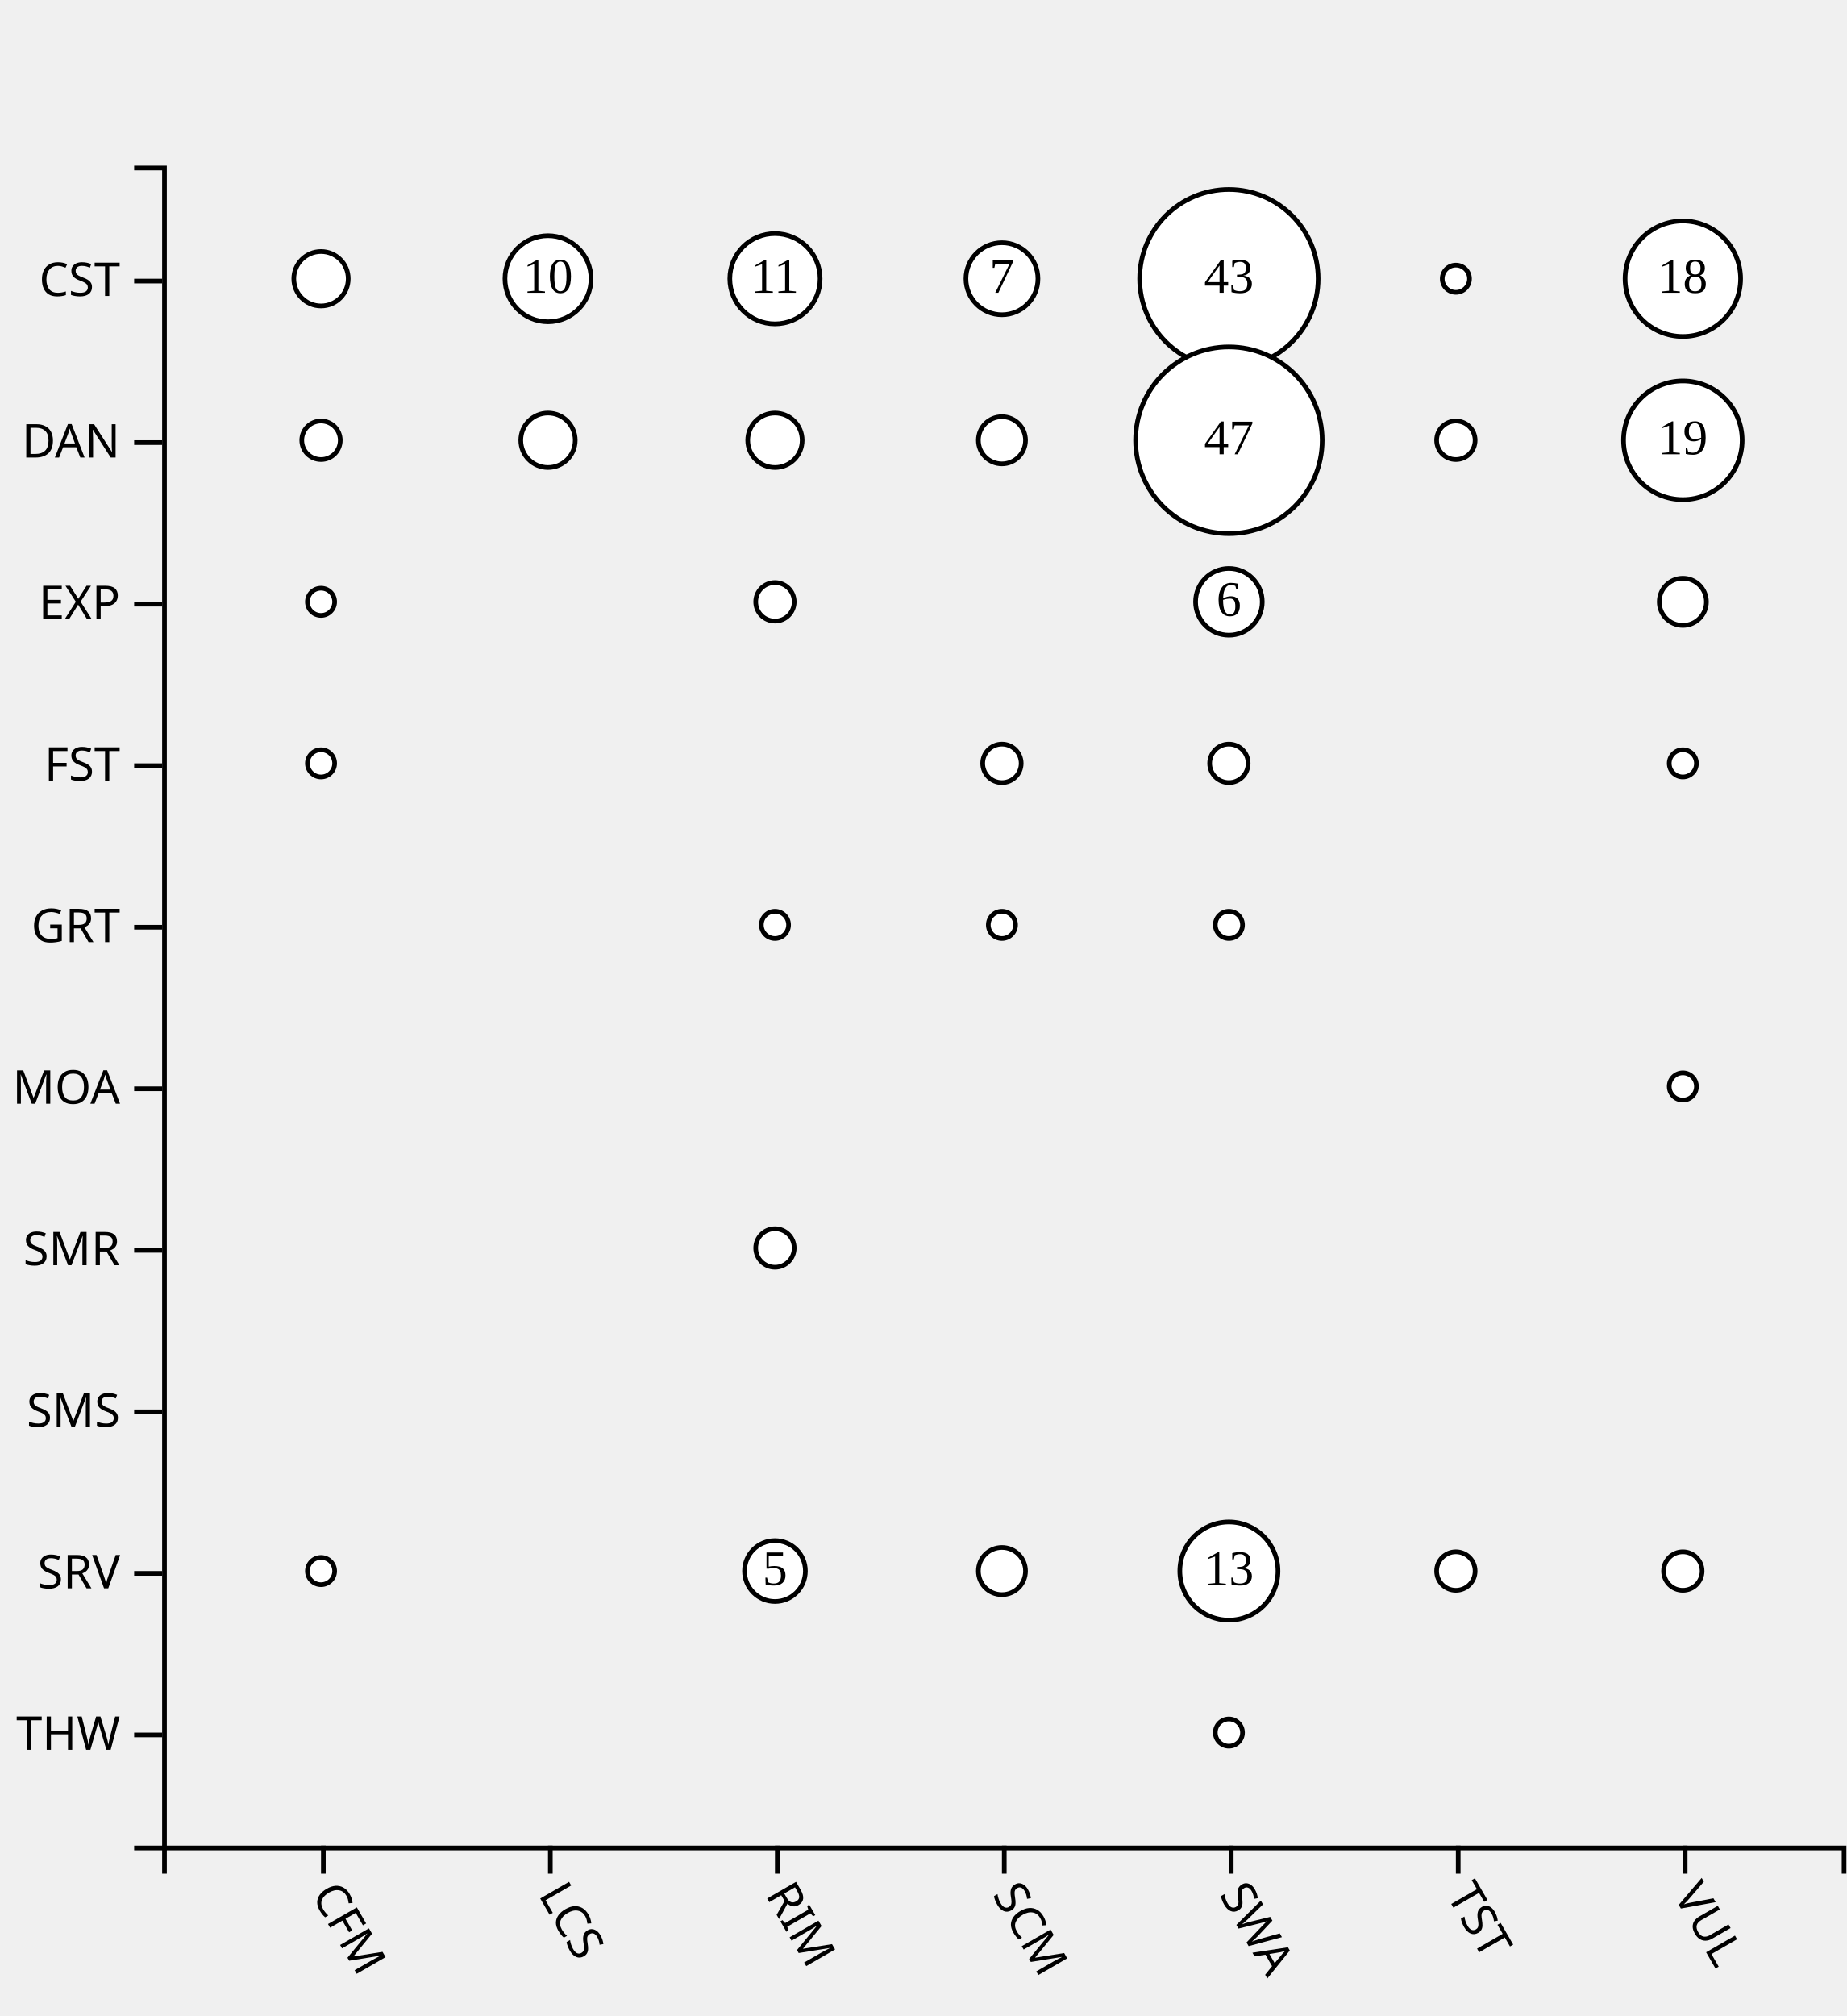
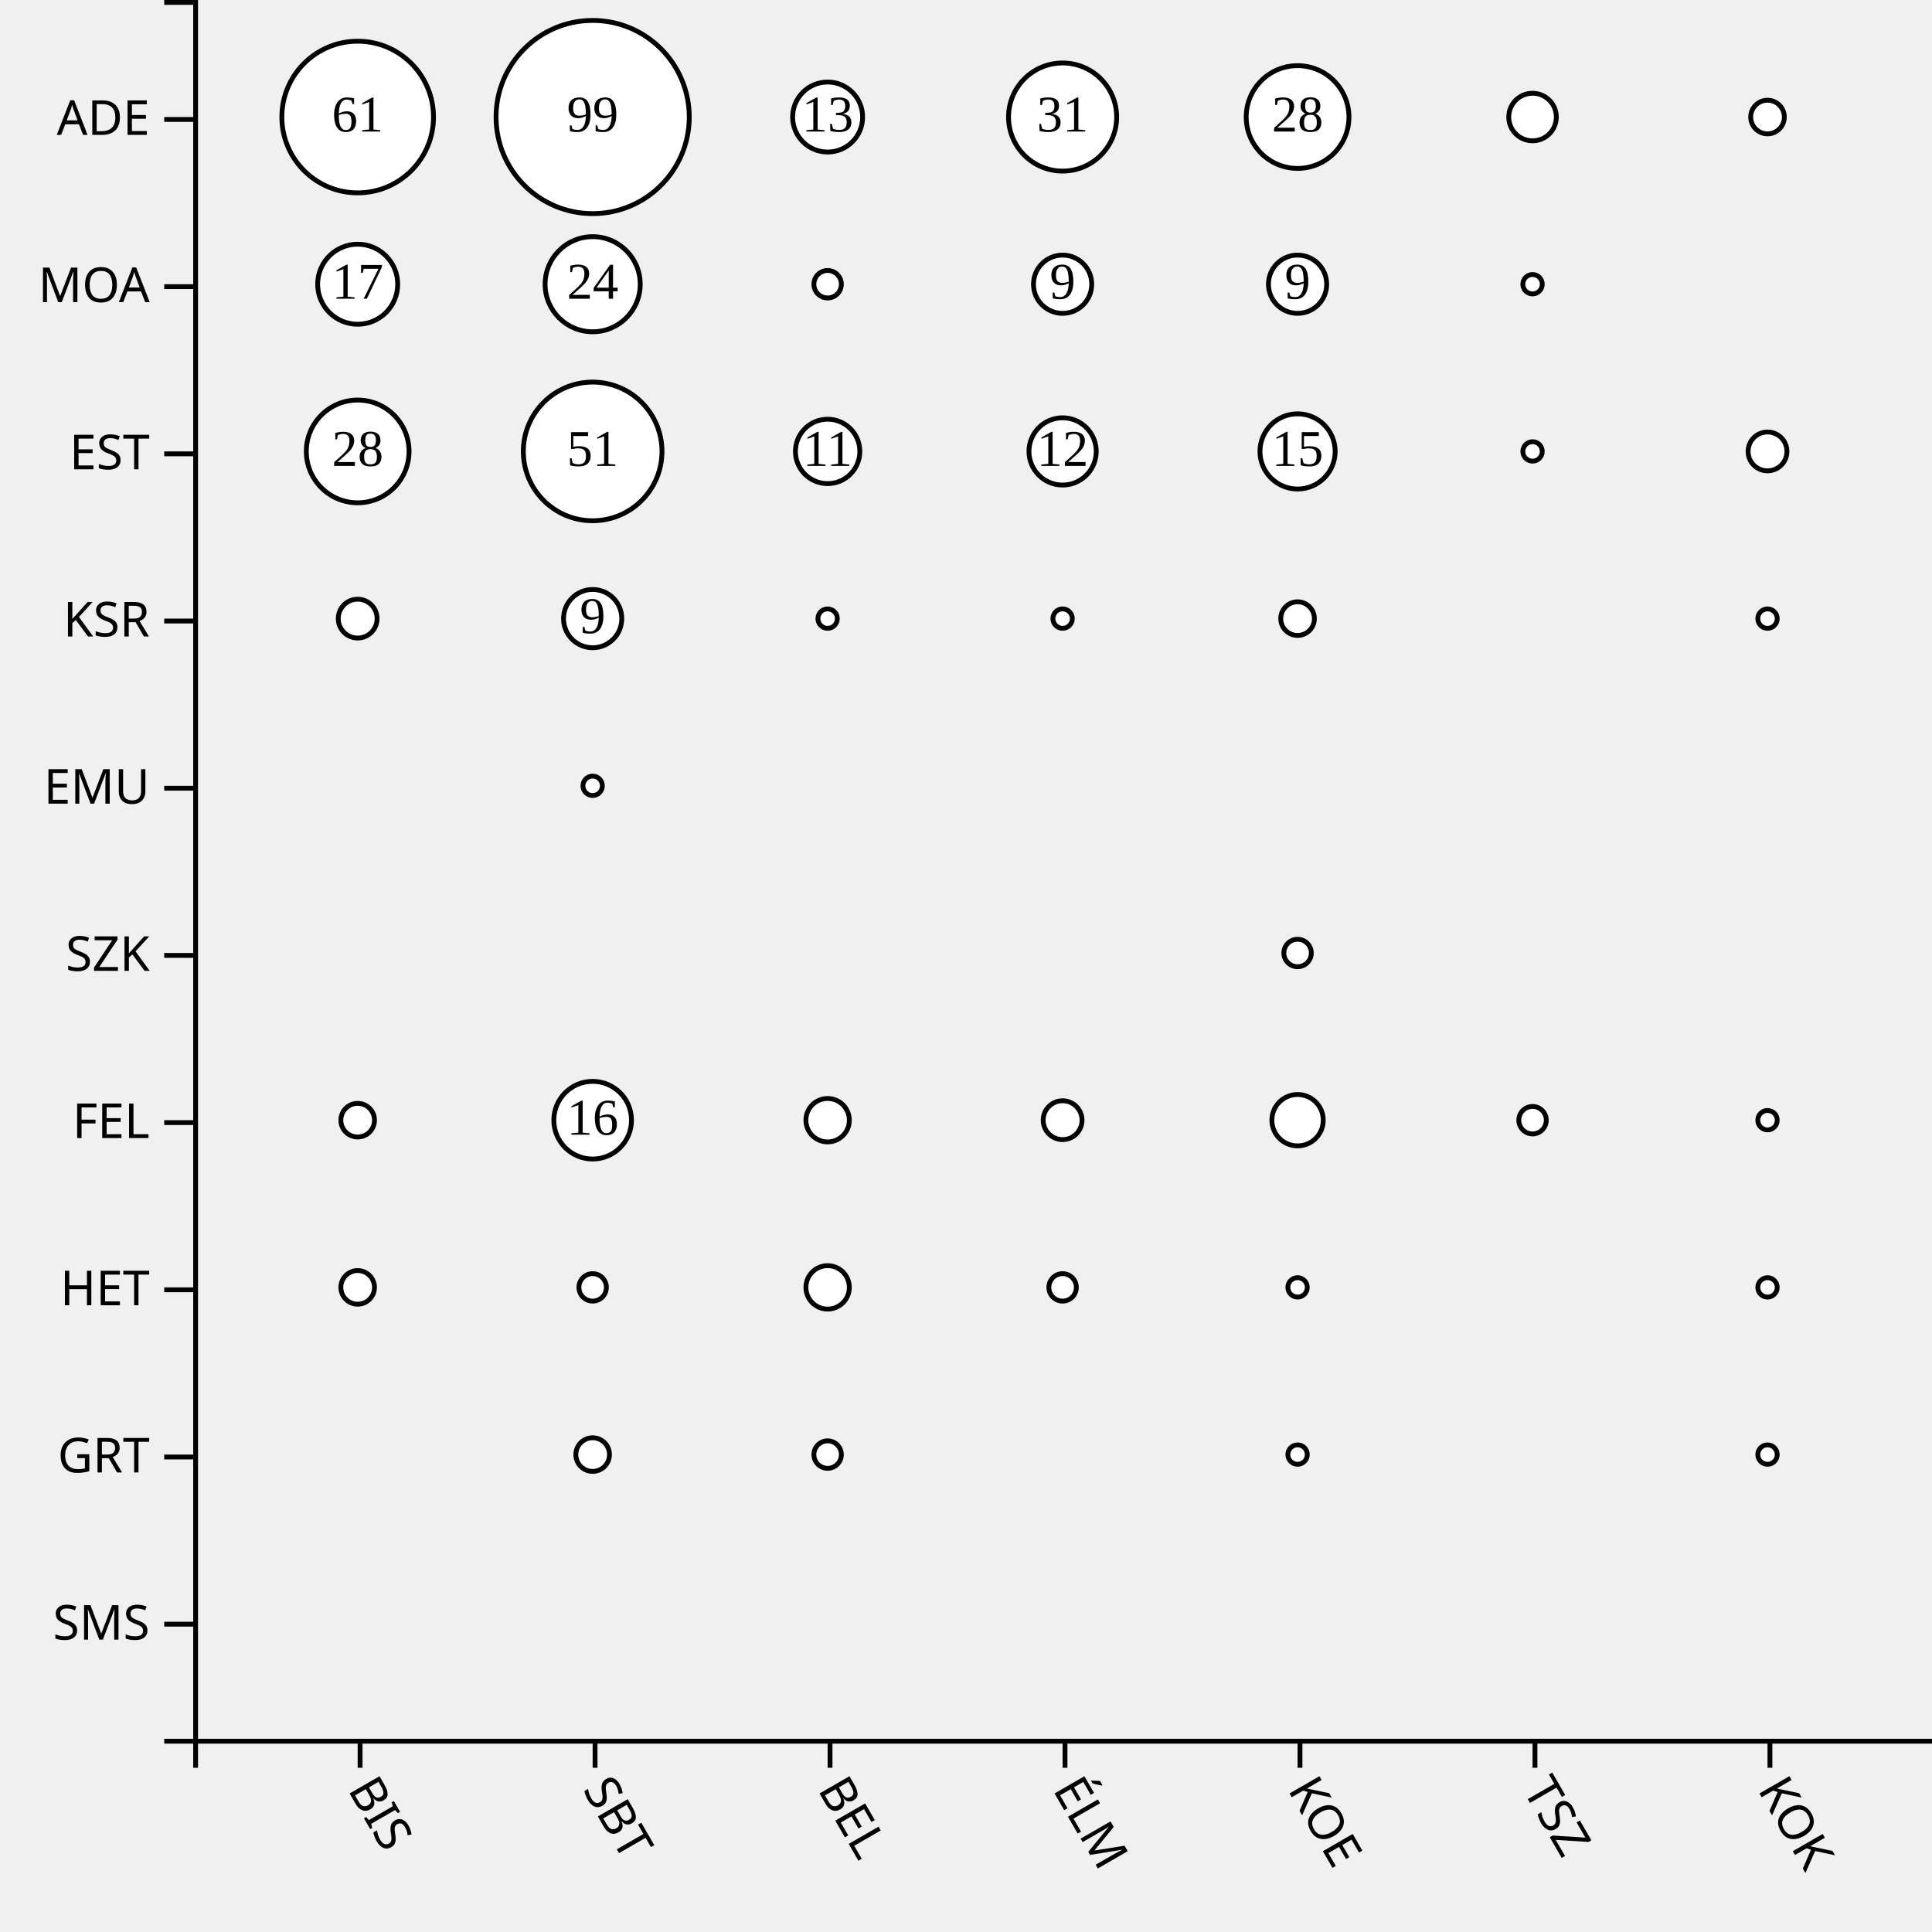
- <svg xmlns="http://www.w3.org/2000/svg" version="1.1" id="svg8185" width="395.754" height="432">
-   <defs id="defs8189" />
-   <g class="axis" font-size="10" transform="translate(34.75371,35.5)" style="font-size:10px;font-family:sans-serif;text-anchor:end;fill:none;filter:url(#desaturate)" id="g7996">
-     <path class="domain" d="m -6,0.5 h 6.5 v 360 H -6" id="path7934" style="stroke:#000000" />
-     <g class="tick" transform="translate(0,24.23077)" id="g7940" style="opacity:1">
-       <line x2="-6" y1="0.5" y2="0.5" id="line7936" x1="0" style="stroke:#000000" />
-       <text x="-9" y="0.5" dy="0.32em" id="text7938" style="fill:#000000">CST</text>
+ <svg xmlns="http://www.w3.org/2000/svg" style="width: 400px; height: 400px;" version="1.1">
+   <g class="axis" fill="none" font-size="10" font-family="sans-serif" text-anchor="end" transform="translate(40,0)" style="filter: url(&quot;#desaturate&quot;);">
+     <path class="domain" stroke="#000" d="M-6,0.5H0.5V360.5H-6" />
+     <g class="tick" opacity="1" transform="translate(0,24.23077)">
+       <line stroke="#000" x2="-6" y1="0.5" y2="0.5" />
+       <text fill="#000" x="-9" y="0.5" dy="0.32em">ADE</text>
    </g>
-     <g class="tick" transform="translate(0,58.84615)" id="g7946" style="opacity:1">
-       <line x2="-6" y1="0.5" y2="0.5" id="line7942" x1="0" style="stroke:#000000" />
-       <text x="-9" y="0.5" dy="0.32em" id="text7944" style="fill:#000000">DAN</text>
+     <g class="tick" opacity="1" transform="translate(0,58.84615)">
+       <line stroke="#000" x2="-6" y1="0.5" y2="0.5" />
+       <text fill="#000" x="-9" y="0.5" dy="0.32em">MOA</text>
    </g>
-     <g class="tick" transform="translate(0,93.46154)" id="g7952" style="opacity:1">
-       <line x2="-6" y1="0.5" y2="0.5" id="line7948" x1="0" style="stroke:#000000" />
-       <text x="-9" y="0.5" dy="0.32em" id="text7950" style="fill:#000000">EXP</text>
+     <g class="tick" opacity="1" transform="translate(0,93.46154)">
+       <line stroke="#000" x2="-6" y1="0.5" y2="0.5" />
+       <text fill="#000" x="-9" y="0.5" dy="0.32em">EST</text>
    </g>
-     <g class="tick" transform="translate(0,128.0769)" id="g7958" style="opacity:1">
-       <line x2="-6" y1="0.5" y2="0.5" id="line7954" x1="0" style="stroke:#000000" />
-       <text x="-9" y="0.5" dy="0.32em" id="text7956" style="fill:#000000">FST</text>
+     <g class="tick" opacity="1" transform="translate(0,128.0769)">
+       <line stroke="#000" x2="-6" y1="0.5" y2="0.5" />
+       <text fill="#000" x="-9" y="0.5" dy="0.32em">KSR</text>
    </g>
-     <g class="tick" transform="translate(0,162.6923)" id="g7964" style="opacity:1">
-       <line x2="-6" y1="0.5" y2="0.5" id="line7960" x1="0" style="stroke:#000000" />
-       <text x="-9" y="0.5" dy="0.32em" id="text7962" style="fill:#000000">GRT</text>
+     <g class="tick" opacity="1" transform="translate(0,162.6923)">
+       <line stroke="#000" x2="-6" y1="0.5" y2="0.5" />
+       <text fill="#000" x="-9" y="0.5" dy="0.32em">EMU</text>
    </g>
-     <g class="tick" transform="translate(0,197.3077)" id="g7970" style="opacity:1">
-       <line x2="-6" y1="0.5" y2="0.5" id="line7966" x1="0" style="stroke:#000000" />
-       <text x="-9" y="0.5" dy="0.32em" id="text7968" style="fill:#000000">MOA</text>
+     <g class="tick" opacity="1" transform="translate(0,197.3077)">
+       <line stroke="#000" x2="-6" y1="0.5" y2="0.5" />
+       <text fill="#000" x="-9" y="0.5" dy="0.32em">SZK</text>
    </g>
-     <g class="tick" transform="translate(0,231.9231)" id="g7976" style="opacity:1">
-       <line x2="-6" y1="0.5" y2="0.5" id="line7972" x1="0" style="stroke:#000000" />
-       <text x="-9" y="0.5" dy="0.32em" id="text7974" style="fill:#000000">SMR</text>
+     <g class="tick" opacity="1" transform="translate(0,231.9231)">
+       <line stroke="#000" x2="-6" y1="0.5" y2="0.5" />
+       <text fill="#000" x="-9" y="0.5" dy="0.32em">FEL</text>
    </g>
-     <g class="tick" transform="translate(0,266.5385)" id="g7982" style="opacity:1">
-       <line x2="-6" y1="0.5" y2="0.5" id="line7978" x1="0" style="stroke:#000000" />
-       <text x="-9" y="0.5" dy="0.32em" id="text7980" style="fill:#000000">SMS</text>
+     <g class="tick" opacity="1" transform="translate(0,266.5385)">
+       <line stroke="#000" x2="-6" y1="0.5" y2="0.5" />
+       <text fill="#000" x="-9" y="0.5" dy="0.32em">HET</text>
    </g>
-     <g class="tick" transform="translate(0,301.1538)" id="g7988" style="opacity:1">
-       <line x2="-6" y1="0.5" y2="0.5" id="line7984" x1="0" style="stroke:#000000" />
-       <text x="-9" y="0.5" dy="0.32em" id="text7986" style="fill:#000000">SRV</text>
+     <g class="tick" opacity="1" transform="translate(0,301.1538)">
+       <line stroke="#000" x2="-6" y1="0.5" y2="0.5" />
+       <text fill="#000" x="-9" y="0.5" dy="0.32em">GRT</text>
    </g>
-     <g class="tick" transform="translate(0,335.7692)" id="g7994" style="opacity:1">
-       <line x2="-6" y1="0.5" y2="0.5" id="line7990" x1="0" style="stroke:#000000" />
-       <text x="-9" y="0.5" dy="0.32em" id="text7992" style="fill:#000000">THW</text>
+     <g class="tick" opacity="1" transform="translate(0,335.7692)">
+       <line stroke="#000" x2="-6" y1="0.5" y2="0.5" />
+       <text fill="#000" x="-9" y="0.5" dy="0.32em">SMS</text>
    </g>
  </g>
-   <g class="axis" font-size="10" transform="translate(34.75371,395.5)" id="g8042" style="font-size:10px;font-family:sans-serif;text-anchor:middle;fill:none">
-     <path class="domain" d="M 0.5,6 V 0.5 h 360 V 6" id="path7998" style="stroke:#000000" />
-     <g class="tick" transform="translate(34.05405)" id="g8004" style="opacity:1">
-       <line y2="6" x1="0.5" x2="0.5" id="line8000" y1="0" style="stroke:#000000" />
-       <text y="0" x="8" dy="0.71em" transform="rotate(60)" id="text8002" style="text-anchor:start;fill:#000000">CFM</text>
+   <g class="axis" fill="none" font-size="10" font-family="sans-serif" text-anchor="middle" transform="translate(40,360)">
+     <path class="domain" stroke="#000" d="M0.5,6V0.5H360.5V6" />
+     <g class="tick" opacity="1" transform="translate(34.05405,0)">
+       <line stroke="#000" y2="6" x1="0.5" x2="0.5" />
+       <text fill="#000" y="0" x="8" dy="0.71em" text-anchor="start" transform="rotate(60)">BIS</text>
    </g>
-     <g class="tick" transform="translate(82.7027)" id="g8010" style="opacity:1">
-       <line y2="6" x1="0.5" x2="0.5" id="line8006" y1="0" style="stroke:#000000" />
-       <text y="0" x="8" dy="0.71em" transform="rotate(60)" id="text8008" style="text-anchor:start;fill:#000000">LCS</text>
+     <g class="tick" opacity="1" transform="translate(82.7027,0)">
+       <line stroke="#000" y2="6" x1="0.5" x2="0.5" />
+       <text fill="#000" y="0" x="8" dy="0.71em" text-anchor="start" transform="rotate(60)">SBT</text>
    </g>
-     <g class="tick" transform="translate(131.3513)" id="g8016" style="opacity:1">
-       <line y2="6" x1="0.5" x2="0.5" id="line8012" y1="0" style="stroke:#000000" />
-       <text y="0" x="8" dy="0.71em" transform="rotate(60)" id="text8014" style="text-anchor:start;fill:#000000">RIM</text>
+     <g class="tick" opacity="1" transform="translate(131.3514,0)">
+       <line stroke="#000" y2="6" x1="0.5" x2="0.5" />
+       <text fill="#000" y="0" x="8" dy="0.71em" text-anchor="start" transform="rotate(60)">BEL</text>
    </g>
-     <g class="tick" transform="translate(180)" id="g8022" style="opacity:1">
-       <line y2="6" x1="0.5" x2="0.5" id="line8018" y1="0" style="stroke:#000000" />
-       <text y="0" x="8" dy="0.71em" transform="rotate(60)" id="text8020" style="text-anchor:start;fill:#000000">SCM</text>
+     <g class="tick" opacity="1" transform="translate(180,0)">
+       <line stroke="#000" y2="6" x1="0.5" x2="0.5" />
+       <text fill="#000" y="0" x="8" dy="0.71em" text-anchor="start" transform="rotate(60)">ÉLM</text>
    </g>
-     <g class="tick" transform="translate(228.6487)" id="g8028" style="opacity:1">
-       <line y2="6" x1="0.5" x2="0.5" id="line8024" y1="0" style="stroke:#000000" />
-       <text y="0" x="8" dy="0.71em" transform="rotate(60)" id="text8026" style="text-anchor:start;fill:#000000">SWA</text>
+     <g class="tick" opacity="1" transform="translate(228.6486,0)">
+       <line stroke="#000" y2="6" x1="0.5" x2="0.5" />
+       <text fill="#000" y="0" x="8" dy="0.71em" text-anchor="start" transform="rotate(60)">KOE</text>
    </g>
-     <g class="tick" transform="translate(277.2973)" id="g8034" style="opacity:1">
-       <line y2="6" x1="0.5" x2="0.5" id="line8030" y1="0" style="stroke:#000000" />
-       <text y="0" x="8" dy="0.71em" transform="rotate(60)" id="text8032" style="text-anchor:start;fill:#000000">TST</text>
+     <g class="tick" opacity="1" transform="translate(277.2973,0)">
+       <line stroke="#000" y2="6" x1="0.5" x2="0.5" />
+       <text fill="#000" y="0" x="8" dy="0.71em" text-anchor="start" transform="rotate(60)">TSZ</text>
    </g>
-     <g class="tick" transform="translate(325.9459)" id="g8040" style="opacity:1">
-       <line y2="6" x1="0.5" x2="0.5" id="line8036" y1="0" style="stroke:#000000" />
-       <text y="0" x="8" dy="0.71em" transform="rotate(60)" id="text8038" style="text-anchor:start;fill:#000000">VUL</text>
+     <g class="tick" opacity="1" transform="translate(325.9459,0)">
+       <line stroke="#000" y2="6" x1="0.5" x2="0.5" />
+       <text fill="#000" y="0" x="8" dy="0.71em" text-anchor="start" transform="rotate(60)">KOK</text>
    </g>
  </g>
-   <g class="chartarea" transform="translate(34.75371,35.5)" id="g8180">
-     <circle r="5.835" cx="34.054" cy="24.231" style="fill:#ffffff;stroke:#000000;stroke-width:1" id="circle8044" />
-     <circle r="4.126" cx="34.054" cy="58.846" style="fill:#ffffff;stroke:#000000;stroke-width:1" id="circle8046" />
-     <circle r="2.917" cx="34.054" cy="93.462" style="fill:#ffffff;stroke:#000000;stroke-width:1" id="circle8048" />
-     <circle r="2.917" cx="34.054" cy="128.077" style="fill:#ffffff;stroke:#000000;stroke-width:1" id="circle8050" />
-     <circle r="2.917" cx="34.054" cy="301.154" style="fill:#ffffff;stroke:#000000;stroke-width:1" id="circle8052" />
-     <circle r="9.225" cx="82.703" cy="24.231" style="fill:#ffffff;stroke:#000000;stroke-width:1" id="circle8054" />
-     <circle r="5.835" cx="82.703" cy="58.846" style="fill:#ffffff;stroke:#000000;stroke-width:1" id="circle8056" />
-     <circle r="9.676" cx="131.351" cy="24.231" style="fill:#ffffff;stroke:#000000;stroke-width:1" id="circle8058" />
-     <circle r="5.835" cx="131.351" cy="58.846" style="fill:#ffffff;stroke:#000000;stroke-width:1" id="circle8060" />
-     <circle r="4.126" cx="131.351" cy="93.462" style="fill:#ffffff;stroke:#000000;stroke-width:1" id="circle8062" />
-     <circle r="2.917" cx="131.351" cy="162.692" style="fill:#ffffff;stroke:#000000;stroke-width:1" id="circle8064" />
-     <circle r="4.126" cx="131.351" cy="231.923" style="fill:#ffffff;stroke:#000000;stroke-width:1" id="circle8066" />
-     <circle r="6.523" cx="131.351" cy="301.154" style="fill:#ffffff;stroke:#000000;stroke-width:1" id="circle8068" />
-     <circle r="7.718" cx="180" cy="24.231" style="fill:#ffffff;stroke:#000000;stroke-width:1" id="circle8070" />
-     <circle r="5.053" cx="180" cy="58.846" style="fill:#ffffff;stroke:#000000;stroke-width:1" id="circle8072" />
-     <circle r="4.126" cx="180" cy="128.077" style="fill:#ffffff;stroke:#000000;stroke-width:1" id="circle8074" />
-     <circle r="2.917" cx="180" cy="162.692" style="fill:#ffffff;stroke:#000000;stroke-width:1" id="circle8076" />
-     <circle r="5.053" cx="180" cy="301.154" style="fill:#ffffff;stroke:#000000;stroke-width:1" id="circle8078" />
-     <circle r="19.13" cx="228.649" cy="24.231" style="fill:#ffffff;stroke:#000000;stroke-width:1" id="circle8080" />
-     <circle r="20" cx="228.649" cy="58.846" style="fill:#ffffff;stroke:#000000;stroke-width:1" id="circle8082" />
-     <circle r="7.146" cx="228.649" cy="93.462" style="fill:#ffffff;stroke:#000000;stroke-width:1" id="circle8084" />
-     <circle r="4.126" cx="228.649" cy="128.077" style="fill:#ffffff;stroke:#000000;stroke-width:1" id="circle8086" />
-     <circle r="2.917" cx="228.649" cy="162.692" style="fill:#ffffff;stroke:#000000;stroke-width:1" id="circle8088" />
-     <circle r="10.518" cx="228.649" cy="301.154" style="fill:#ffffff;stroke:#000000;stroke-width:1" id="circle8090" />
-     <circle r="2.917" cx="228.649" cy="335.769" style="fill:#ffffff;stroke:#000000;stroke-width:1" id="circle8092" />
-     <circle r="2.917" cx="277.297" cy="24.231" style="fill:#ffffff;stroke:#000000;stroke-width:1" id="circle8094" />
-     <circle r="4.126" cx="277.297" cy="58.846" style="fill:#ffffff;stroke:#000000;stroke-width:1" id="circle8096" />
-     <circle r="4.126" cx="277.297" cy="301.154" style="fill:#ffffff;stroke:#000000;stroke-width:1" id="circle8098" />
-     <circle r="12.377" cx="325.946" cy="24.231" style="fill:#ffffff;stroke:#000000;stroke-width:1" id="circle8100" />
-     <circle r="12.716" cx="325.946" cy="58.846" style="fill:#ffffff;stroke:#000000;stroke-width:1" id="circle8102" />
-     <circle r="5.053" cx="325.946" cy="93.462" style="fill:#ffffff;stroke:#000000;stroke-width:1" id="circle8104" />
-     <circle r="2.917" cx="325.946" cy="128.077" style="fill:#ffffff;stroke:#000000;stroke-width:1" id="circle8106" />
-     <circle r="2.917" cx="325.946" cy="197.308" style="fill:#ffffff;stroke:#000000;stroke-width:1" id="circle8108" />
-     <circle r="4.126" cx="325.946" cy="301.154" style="fill:#ffffff;stroke:#000000;stroke-width:1" id="circle8110" />
-     <text x="34.054" y="27.231" style="font-size:10.667px;text-anchor:middle;display:none" id="text8112">4</text>
-     <text x="34.054" y="61.846" style="font-size:10.667px;text-anchor:middle;display:none" id="text8114">2</text>
-     <text x="34.054" y="96.462" style="font-size:10.667px;text-anchor:middle;display:none" id="text8116">1</text>
-     <text x="34.054" y="131.077" style="font-size:10.667px;text-anchor:middle;display:none" id="text8118">1</text>
-     <text x="34.054" y="304.154" style="font-size:10.667px;text-anchor:middle;display:none" id="text8120">1</text>
-     <text x="82.703" y="27.231" style="font-size:10.667px;text-anchor:middle;display:block" id="text8122">10</text>
-     <text x="82.703" y="61.846" style="font-size:10.667px;text-anchor:middle;display:none" id="text8124">4</text>
-     <text x="131.351" y="27.231" style="font-size:10.667px;text-anchor:middle;display:block" id="text8126">11</text>
-     <text x="131.351" y="61.846" style="font-size:10.667px;text-anchor:middle;display:none" id="text8128">4</text>
-     <text x="131.351" y="96.462" style="font-size:10.667px;text-anchor:middle;display:none" id="text8130">2</text>
-     <text x="131.351" y="165.692" style="font-size:10.667px;text-anchor:middle;display:none" id="text8132">1</text>
-     <text x="131.351" y="234.923" style="font-size:10.667px;text-anchor:middle;display:none" id="text8134">2</text>
-     <text x="131.351" y="304.154" style="font-size:10.667px;text-anchor:middle;display:block" id="text8136">5</text>
-     <text x="180" y="27.231" style="font-size:10.667px;text-anchor:middle;display:block" id="text8138">7</text>
-     <text x="180" y="61.846" style="font-size:10.667px;text-anchor:middle;display:none" id="text8140">3</text>
-     <text x="180" y="131.077" style="font-size:10.667px;text-anchor:middle;display:none" id="text8142">2</text>
-     <text x="180" y="165.692" style="font-size:10.667px;text-anchor:middle;display:none" id="text8144">1</text>
-     <text x="180" y="304.154" style="font-size:10.667px;text-anchor:middle;display:none" id="text8146">3</text>
-     <text x="228.649" y="27.231" style="font-size:10.667px;text-anchor:middle;display:block" id="text8148">43</text>
-     <text x="228.649" y="61.846" style="font-size:10.667px;text-anchor:middle;display:block" id="text8150">47</text>
-     <text x="228.649" y="96.462" style="font-size:10.667px;text-anchor:middle;display:block" id="text8152">6</text>
-     <text x="228.649" y="131.077" style="font-size:10.667px;text-anchor:middle;display:none" id="text8154">2</text>
-     <text x="228.649" y="165.692" style="font-size:10.667px;text-anchor:middle;display:none" id="text8156">1</text>
-     <text x="228.649" y="304.154" style="font-size:10.667px;text-anchor:middle;display:block" id="text8158">13</text>
-     <text x="228.649" y="338.769" style="font-size:10.667px;text-anchor:middle;display:none" id="text8160">1</text>
-     <text x="277.297" y="27.231" style="font-size:10.667px;text-anchor:middle;display:none" id="text8162">1</text>
-     <text x="277.297" y="61.846" style="font-size:10.667px;text-anchor:middle;display:none" id="text8164">2</text>
-     <text x="277.297" y="304.154" style="font-size:10.667px;text-anchor:middle;display:none" id="text8166">2</text>
-     <text x="325.946" y="27.231" style="font-size:10.667px;text-anchor:middle;display:block" id="text8168">18</text>
-     <text x="325.946" y="61.846" style="font-size:10.667px;text-anchor:middle;display:block" id="text8170">19</text>
-     <text x="325.946" y="96.462" style="font-size:10.667px;text-anchor:middle;display:none" id="text8172">3</text>
-     <text x="325.946" y="131.077" style="font-size:10.667px;text-anchor:middle;display:none" id="text8174">1</text>
-     <text x="325.946" y="200.308" style="font-size:10.667px;text-anchor:middle;display:none" id="text8176">1</text>
-     <text x="325.946" y="304.154" style="font-size:10.667px;text-anchor:middle;display:none" id="text8178">2</text>
+   <g class="chartarea" transform="translate(40,0)">
+     <circle r="7.247" cx="131.351" cy="24.231" style="fill: white; stroke: black; stroke-width: 1px;" />
+     <circle r="6.667" cx="131.351" cy="93.462" style="fill: white; stroke: black; stroke-width: 1px;" />
+     <circle r="4.495" cx="131.351" cy="231.923" style="fill: white; stroke: black; stroke-width: 1px;" />
+     <circle r="2.843" cx="131.351" cy="301.154" style="fill: white; stroke: black; stroke-width: 1px;" />
+     <circle r="4.495" cx="131.351" cy="266.538" style="fill: white; stroke: black; stroke-width: 1px;" />
+     <circle r="2.01" cx="131.351" cy="128.077" style="fill: white; stroke: black; stroke-width: 1px;" />
+     <circle r="2.843" cx="131.351" cy="58.846" style="fill: white; stroke: black; stroke-width: 1px;" />
+     <circle r="15.699" cx="34.054" cy="24.231" style="fill: white; stroke: black; stroke-width: 1px;" />
+     <circle r="10.636" cx="34.054" cy="93.462" style="fill: white; stroke: black; stroke-width: 1px;" />
+     <circle r="3.482" cx="34.054" cy="231.923" style="fill: white; stroke: black; stroke-width: 1px;" />
+     <circle r="3.482" cx="34.054" cy="266.538" style="fill: white; stroke: black; stroke-width: 1px;" />
+     <circle r="4.02" cx="34.054" cy="128.077" style="fill: white; stroke: black; stroke-width: 1px;" />
+     <circle r="8.288" cx="34.054" cy="58.846" style="fill: white; stroke: black; stroke-width: 1px;" />
+     <circle r="10.636" cx="228.649" cy="24.231" style="fill: white; stroke: black; stroke-width: 1px;" />
+     <circle r="7.785" cx="228.649" cy="93.462" style="fill: white; stroke: black; stroke-width: 1px;" />
+     <circle r="5.318" cx="228.649" cy="231.923" style="fill: white; stroke: black; stroke-width: 1px;" />
+     <circle r="2.01" cx="228.649" cy="301.154" style="fill: white; stroke: black; stroke-width: 1px;" />
+     <circle r="2.01" cx="228.649" cy="266.538" style="fill: white; stroke: black; stroke-width: 1px;" />
+     <circle r="3.482" cx="228.649" cy="128.077" style="fill: white; stroke: black; stroke-width: 1px;" />
+     <circle r="6.03" cx="228.649" cy="58.846" style="fill: white; stroke: black; stroke-width: 1px;" />
+     <circle r="2.843" cx="228.649" cy="197.308" style="fill: white; stroke: black; stroke-width: 1px;" />
+     <circle r="3.482" cx="325.946" cy="24.231" style="fill: white; stroke: black; stroke-width: 1px;" />
+     <circle r="4.02" cx="325.946" cy="93.462" style="fill: white; stroke: black; stroke-width: 1px;" />
+     <circle r="2.01" cx="325.946" cy="231.923" style="fill: white; stroke: black; stroke-width: 1px;" />
+     <circle r="2.01" cx="325.946" cy="301.154" style="fill: white; stroke: black; stroke-width: 1px;" />
+     <circle r="2.01" cx="325.946" cy="266.538" style="fill: white; stroke: black; stroke-width: 1px;" />
+     <circle r="2.01" cx="325.946" cy="128.077" style="fill: white; stroke: black; stroke-width: 1px;" />
+     <circle r="20" cx="82.703" cy="24.231" style="fill: white; stroke: black; stroke-width: 1px;" />
+     <circle r="2.01" cx="82.703" cy="162.692" style="fill: white; stroke: black; stroke-width: 1px;" />
+     <circle r="14.355" cx="82.703" cy="93.462" style="fill: white; stroke: black; stroke-width: 1px;" />
+     <circle r="8.04" cx="82.703" cy="231.923" style="fill: white; stroke: black; stroke-width: 1px;" />
+     <circle r="3.482" cx="82.703" cy="301.154" style="fill: white; stroke: black; stroke-width: 1px;" />
+     <circle r="2.843" cx="82.703" cy="266.538" style="fill: white; stroke: black; stroke-width: 1px;" />
+     <circle r="6.03" cx="82.703" cy="128.077" style="fill: white; stroke: black; stroke-width: 1px;" />
+     <circle r="9.847" cx="82.703" cy="58.846" style="fill: white; stroke: black; stroke-width: 1px;" />
+     <circle r="4.924" cx="277.297" cy="24.231" style="fill: white; stroke: black; stroke-width: 1px;" />
+     <circle r="2.01" cx="277.297" cy="93.462" style="fill: white; stroke: black; stroke-width: 1px;" />
+     <circle r="2.843" cx="277.297" cy="231.923" style="fill: white; stroke: black; stroke-width: 1px;" />
+     <circle r="2.01" cx="277.297" cy="58.846" style="fill: white; stroke: black; stroke-width: 1px;" />
+     <circle r="11.192" cx="180" cy="24.231" style="fill: white; stroke: black; stroke-width: 1px;" />
+     <circle r="6.963" cx="180" cy="93.462" style="fill: white; stroke: black; stroke-width: 1px;" />
+     <circle r="4.02" cx="180" cy="231.923" style="fill: white; stroke: black; stroke-width: 1px;" />
+     <circle r="2.843" cx="180" cy="266.538" style="fill: white; stroke: black; stroke-width: 1px;" />
+     <circle r="2.01" cx="180" cy="128.077" style="fill: white; stroke: black; stroke-width: 1px;" />
+     <circle r="6.03" cx="180" cy="58.846" style="fill: white; stroke: black; stroke-width: 1px;" />
+     <text x="131.351" y="27.231" style="text-anchor: middle; font-size: 8pt; display: block;">13</text>
+     <text x="131.351" y="96.462" style="text-anchor: middle; font-size: 8pt; display: block;">11</text>
+     <text x="131.351" y="234.923" style="text-anchor: middle; font-size: 8pt; display: none;">5</text>
+     <text x="131.351" y="304.154" style="text-anchor: middle; font-size: 8pt; display: none;">2</text>
+     <text x="131.351" y="269.538" style="text-anchor: middle; font-size: 8pt; display: none;">5</text>
+     <text x="131.351" y="131.077" style="text-anchor: middle; font-size: 8pt; display: none;">1</text>
+     <text x="131.351" y="61.846" style="text-anchor: middle; font-size: 8pt; display: none;">2</text>
+     <text x="34.054" y="27.231" style="text-anchor: middle; font-size: 8pt; display: block;">61</text>
+     <text x="34.054" y="96.462" style="text-anchor: middle; font-size: 8pt; display: block;">28</text>
+     <text x="34.054" y="234.923" style="text-anchor: middle; font-size: 8pt; display: none;">3</text>
+     <text x="34.054" y="269.538" style="text-anchor: middle; font-size: 8pt; display: none;">3</text>
+     <text x="34.054" y="131.077" style="text-anchor: middle; font-size: 8pt; display: none;">4</text>
+     <text x="34.054" y="61.846" style="text-anchor: middle; font-size: 8pt; display: block;">17</text>
+     <text x="228.649" y="27.231" style="text-anchor: middle; font-size: 8pt; display: block;">28</text>
+     <text x="228.649" y="96.462" style="text-anchor: middle; font-size: 8pt; display: block;">15</text>
+     <text x="228.649" y="234.923" style="text-anchor: middle; font-size: 8pt; display: none;">7</text>
+     <text x="228.649" y="304.154" style="text-anchor: middle; font-size: 8pt; display: none;">1</text>
+     <text x="228.649" y="269.538" style="text-anchor: middle; font-size: 8pt; display: none;">1</text>
+     <text x="228.649" y="131.077" style="text-anchor: middle; font-size: 8pt; display: none;">3</text>
+     <text x="228.649" y="61.846" style="text-anchor: middle; font-size: 8pt; display: block;">9</text>
+     <text x="228.649" y="200.308" style="text-anchor: middle; font-size: 8pt; display: none;">2</text>
+     <text x="325.946" y="27.231" style="text-anchor: middle; font-size: 8pt; display: none;">3</text>
+     <text x="325.946" y="96.462" style="text-anchor: middle; font-size: 8pt; display: none;">4</text>
+     <text x="325.946" y="234.923" style="text-anchor: middle; font-size: 8pt; display: none;">1</text>
+     <text x="325.946" y="304.154" style="text-anchor: middle; font-size: 8pt; display: none;">1</text>
+     <text x="325.946" y="269.538" style="text-anchor: middle; font-size: 8pt; display: none;">1</text>
+     <text x="325.946" y="131.077" style="text-anchor: middle; font-size: 8pt; display: none;">1</text>
+     <text x="82.703" y="27.231" style="text-anchor: middle; font-size: 8pt; display: block;">99</text>
+     <text x="82.703" y="165.692" style="text-anchor: middle; font-size: 8pt; display: none;">1</text>
+     <text x="82.703" y="96.462" style="text-anchor: middle; font-size: 8pt; display: block;">51</text>
+     <text x="82.703" y="234.923" style="text-anchor: middle; font-size: 8pt; display: block;">16</text>
+     <text x="82.703" y="304.154" style="text-anchor: middle; font-size: 8pt; display: none;">3</text>
+     <text x="82.703" y="269.538" style="text-anchor: middle; font-size: 8pt; display: none;">2</text>
+     <text x="82.703" y="131.077" style="text-anchor: middle; font-size: 8pt; display: block;">9</text>
+     <text x="82.703" y="61.846" style="text-anchor: middle; font-size: 8pt; display: block;">24</text>
+     <text x="277.297" y="27.231" style="text-anchor: middle; font-size: 8pt; display: none;">6</text>
+     <text x="277.297" y="96.462" style="text-anchor: middle; font-size: 8pt; display: none;">1</text>
+     <text x="277.297" y="234.923" style="text-anchor: middle; font-size: 8pt; display: none;">2</text>
+     <text x="277.297" y="61.846" style="text-anchor: middle; font-size: 8pt; display: none;">1</text>
+     <text x="180" y="27.231" style="text-anchor: middle; font-size: 8pt; display: block;">31</text>
+     <text x="180" y="96.462" style="text-anchor: middle; font-size: 8pt; display: block;">12</text>
+     <text x="180" y="234.923" style="text-anchor: middle; font-size: 8pt; display: none;">4</text>
+     <text x="180" y="269.538" style="text-anchor: middle; font-size: 8pt; display: none;">2</text>
+     <text x="180" y="131.077" style="text-anchor: middle; font-size: 8pt; display: none;">1</text>
+     <text x="180" y="61.846" style="text-anchor: middle; font-size: 8pt; display: block;">9</text>
  </g>
  <filter id="desaturate">
-     <feColorMatrix type="matrix" values="0.333 0.333 0.333 0 0 0.333 0.333 0.333 0 0 0.333 0.333 0.333 0 0 0 0 0 1 0" id="feColorMatrix8182" />
+     <feColorMatrix type="matrix" values="0.333 0.333 0.333 0 0 0.333 0.333 0.333 0 0 0.333 0.333 0.333 0 0 0 0 0 1 0" />
  </filter>
</svg>
